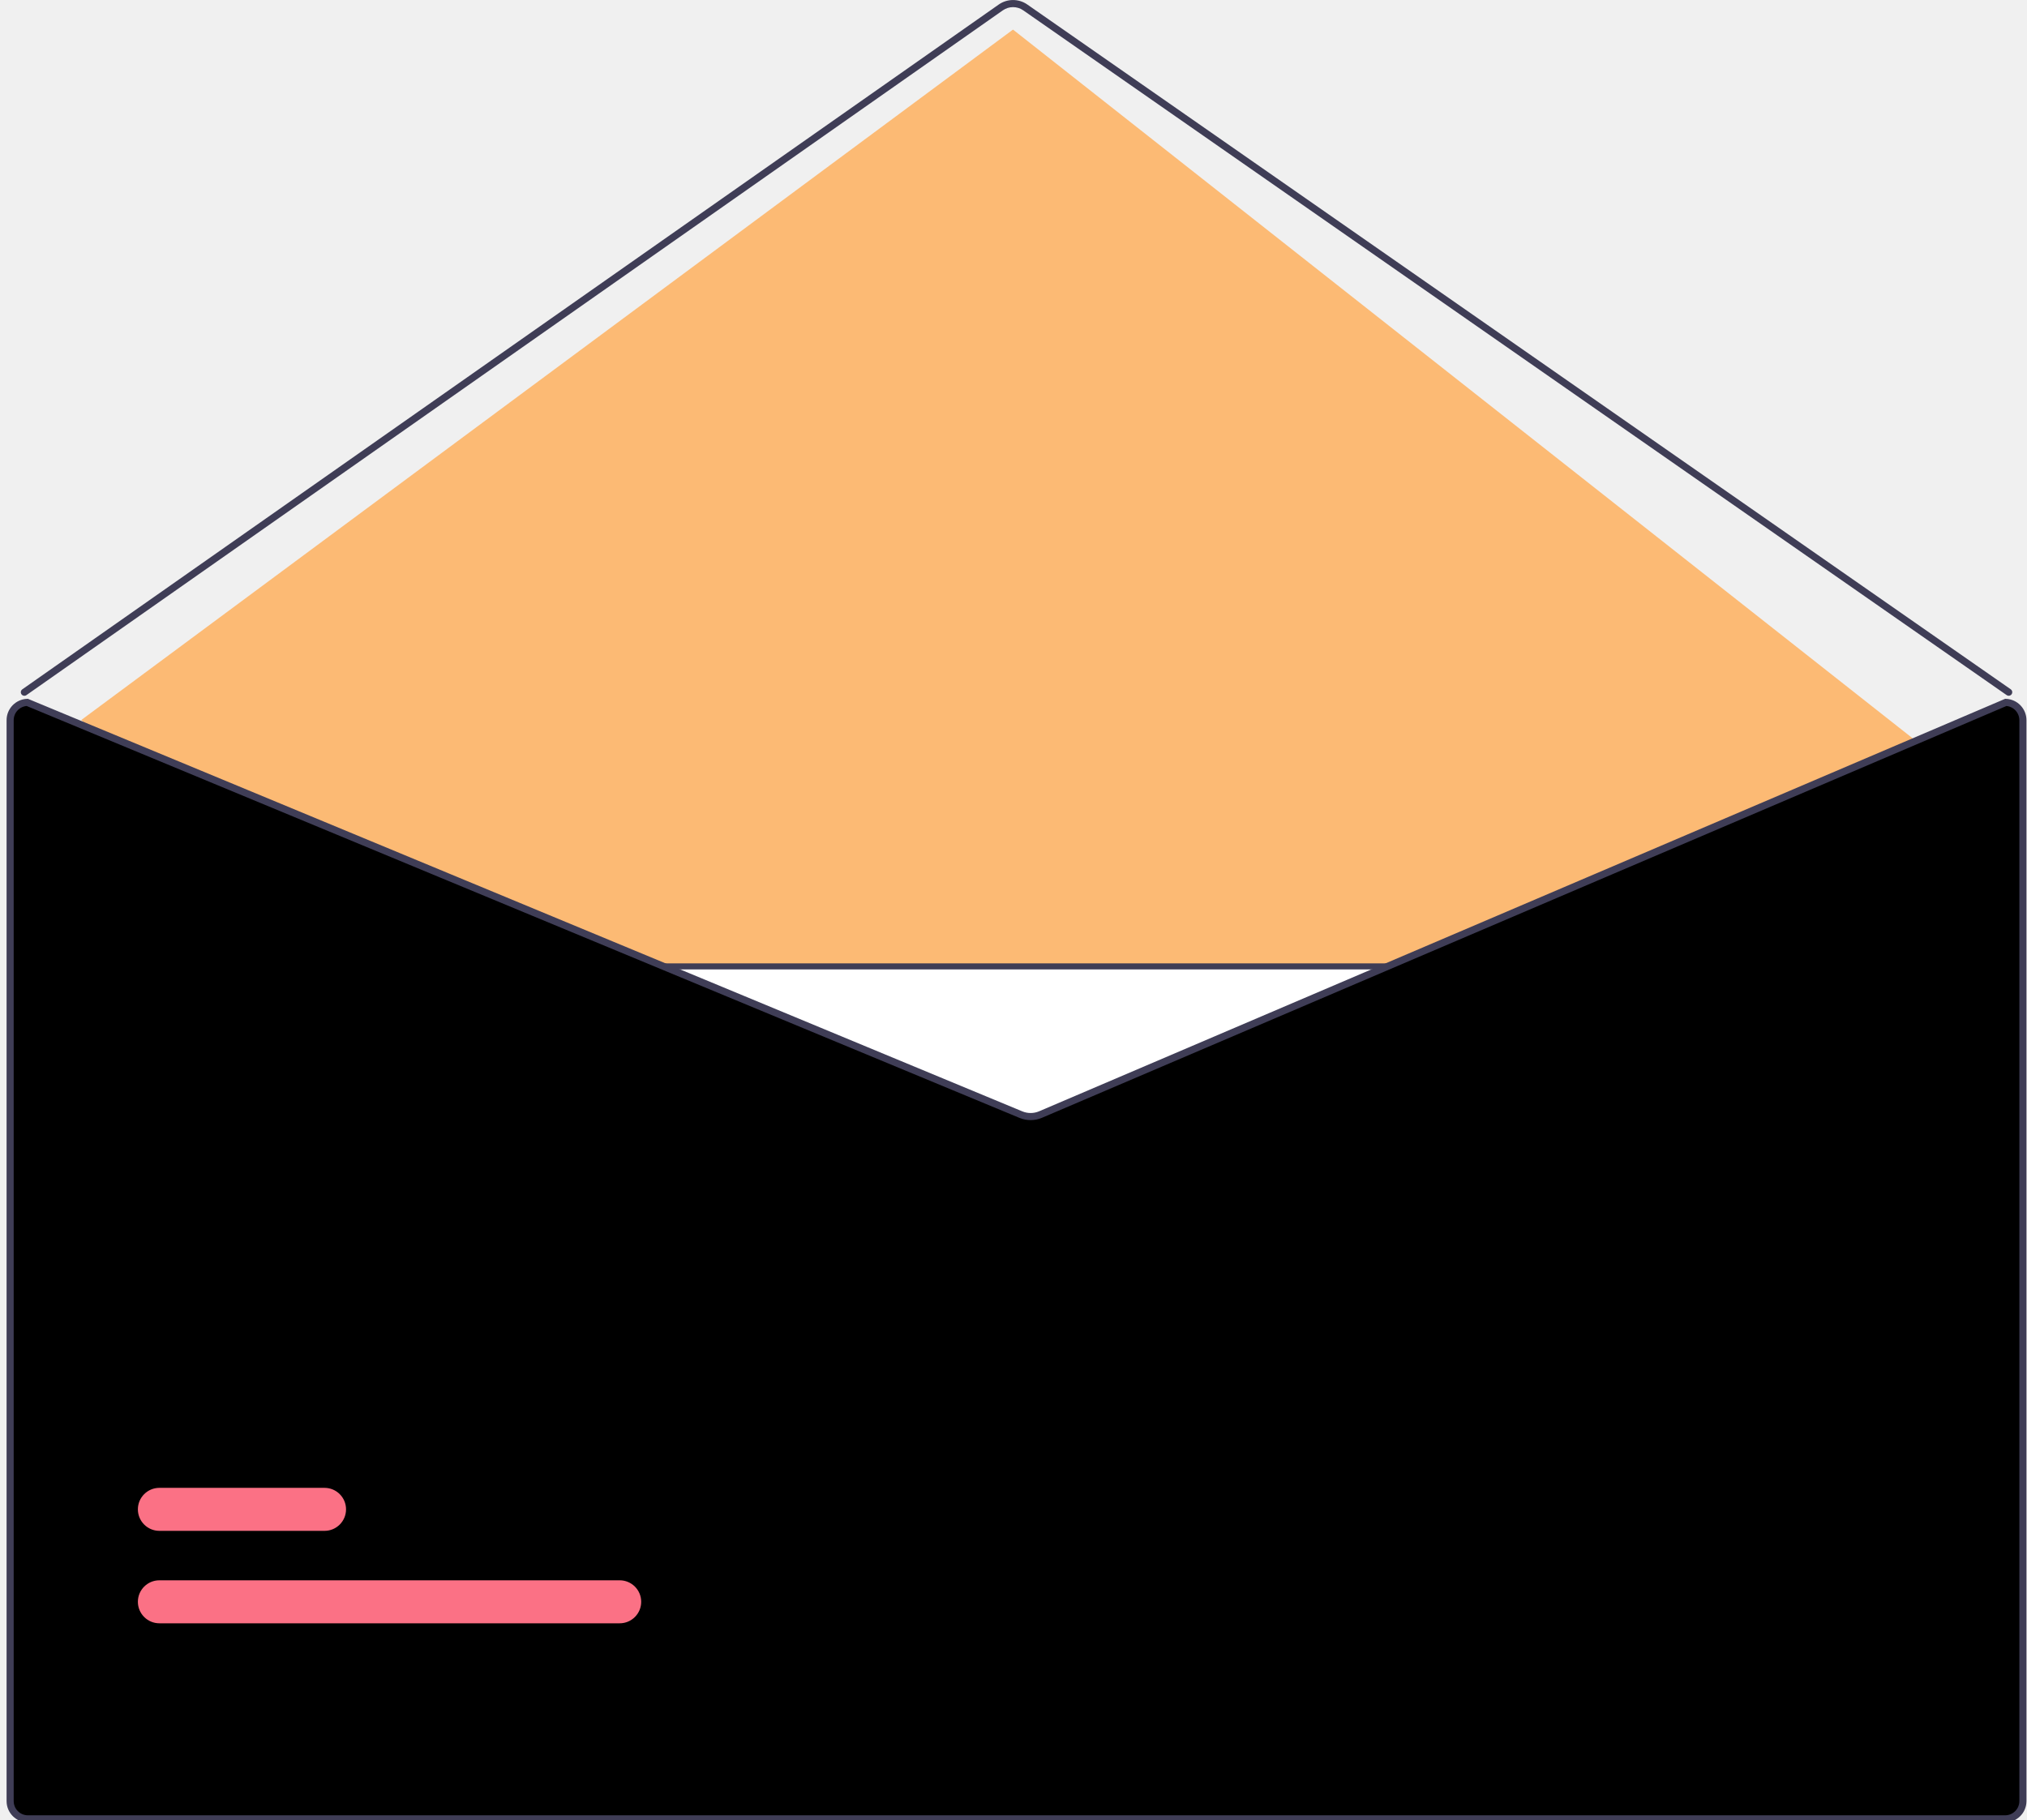
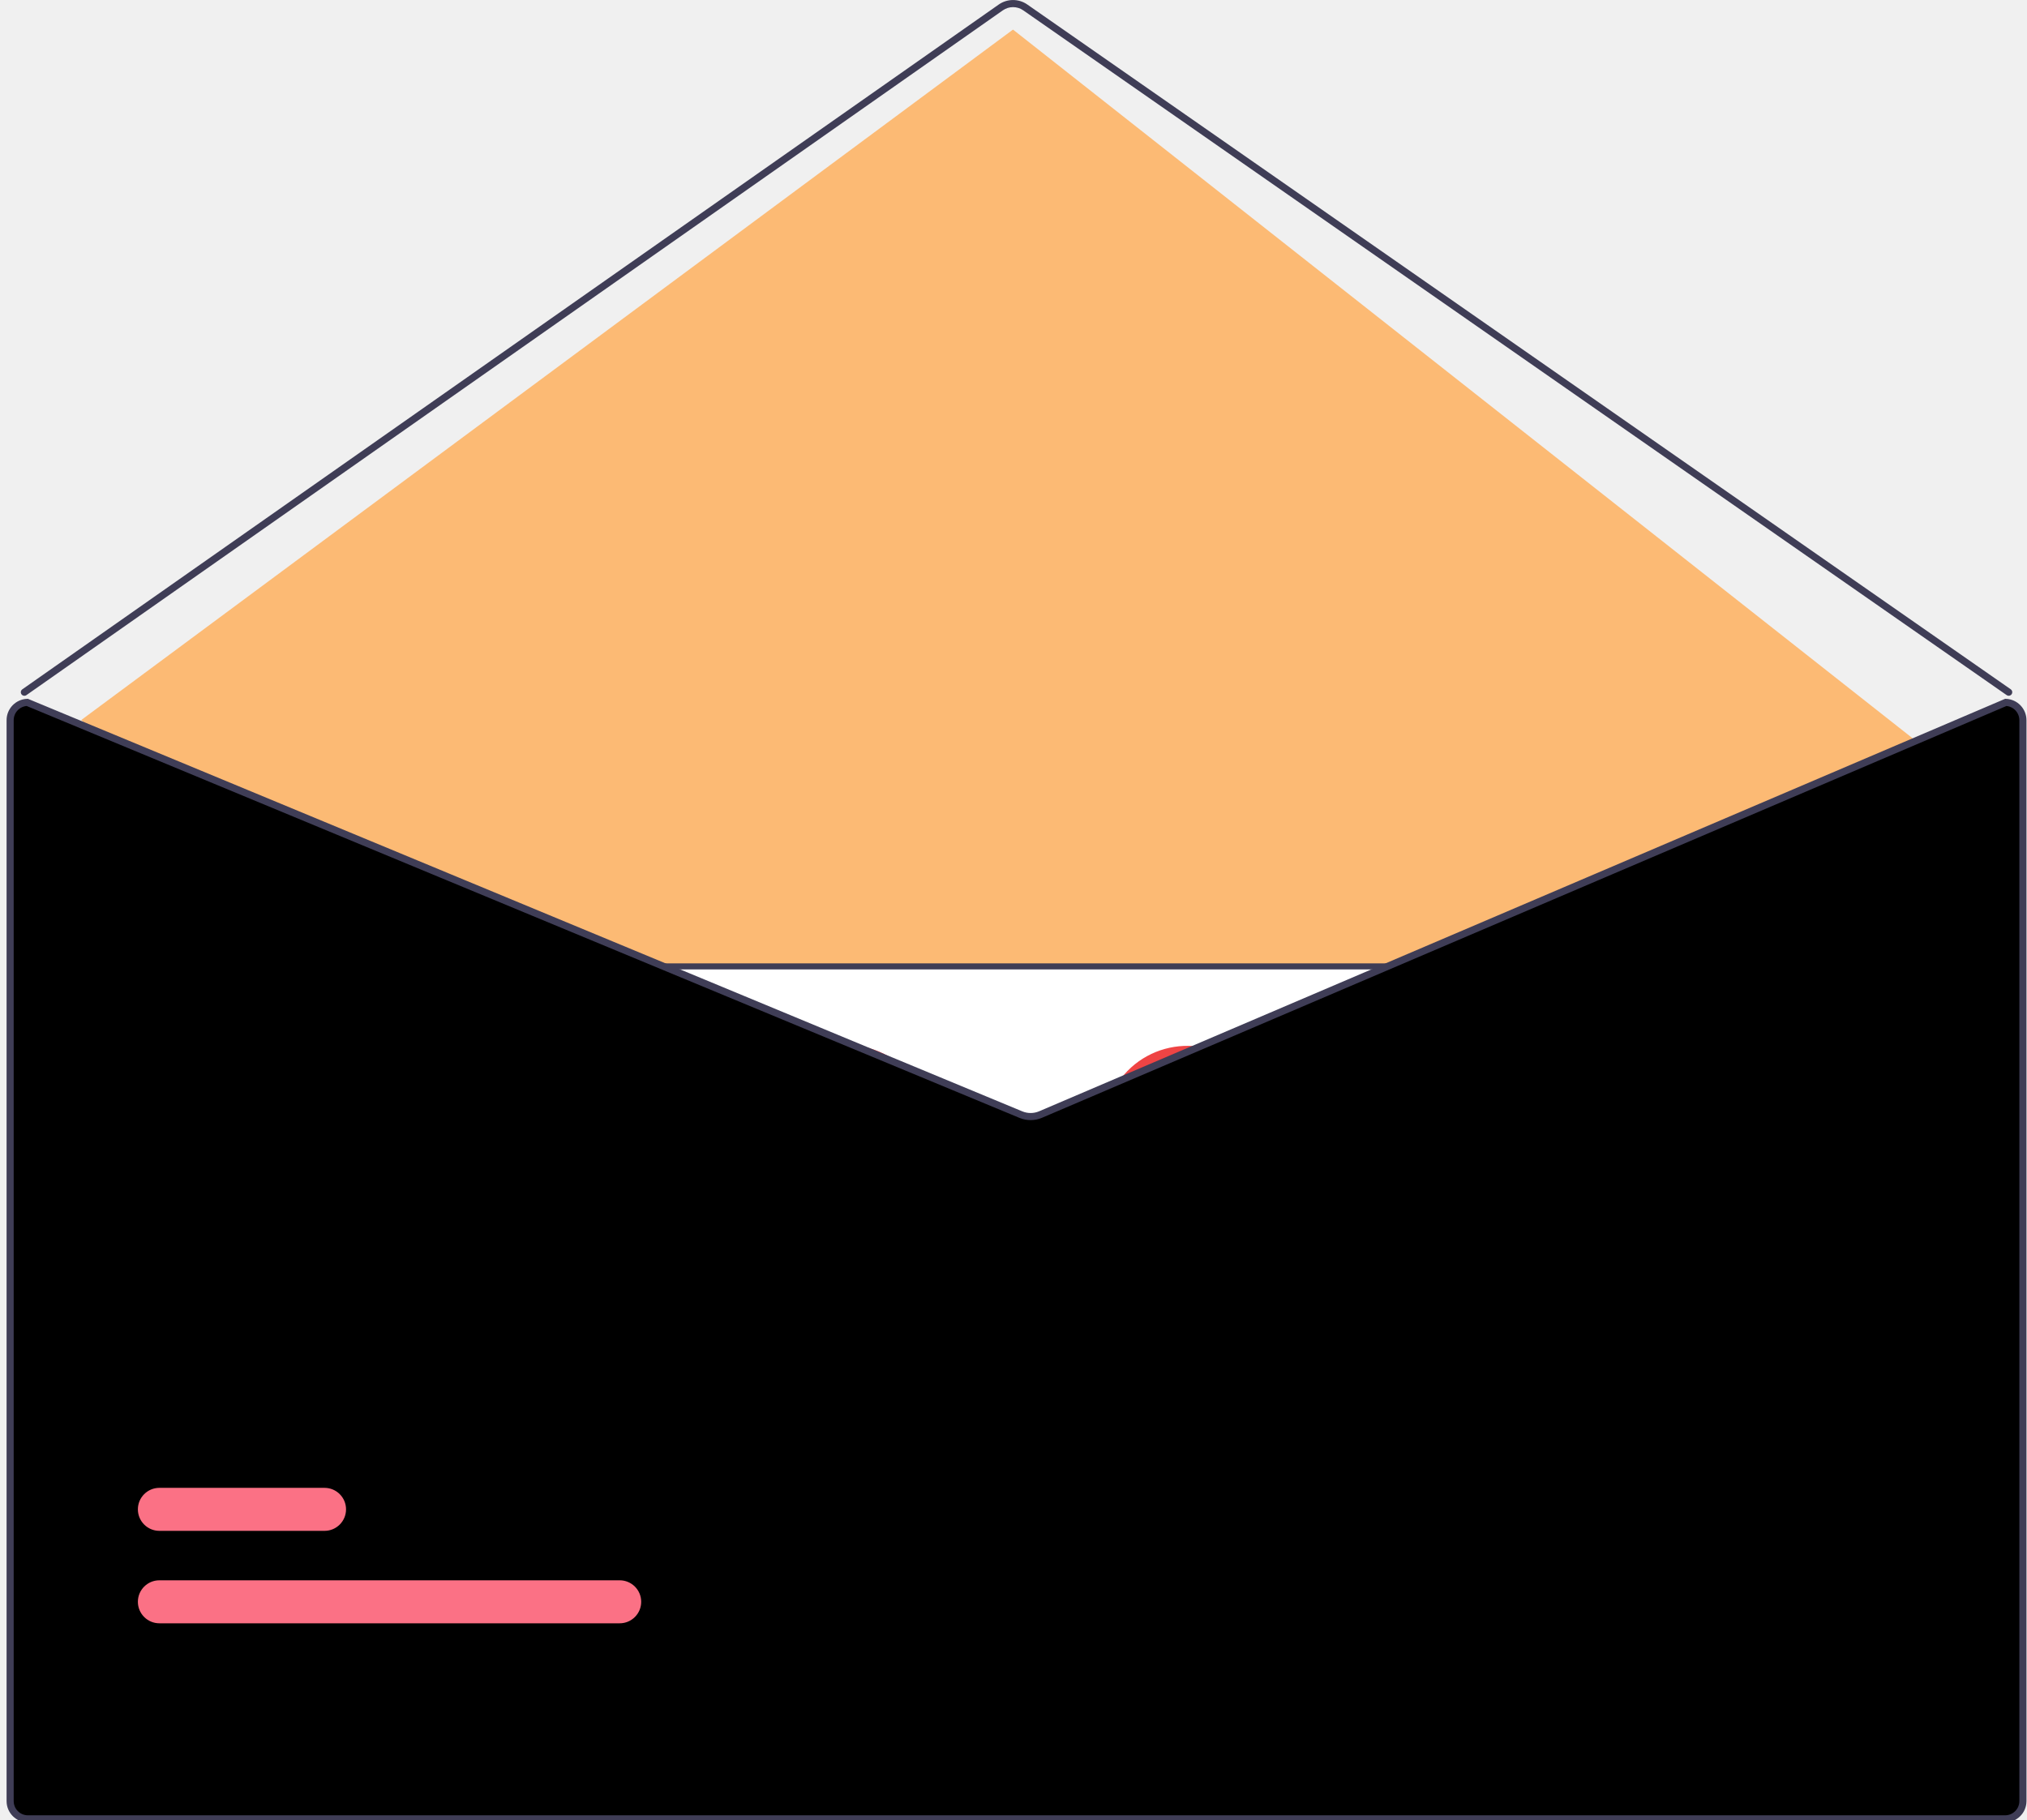
<svg xmlns="http://www.w3.org/2000/svg" width="570" height="511.68" data-name="Layer 1" version="1.1" viewBox="0 0 570 511.68">
  <path d="m564.86 195.68a0.997 0.997 0 0 1-0.572-0.18l-276.56-192.6a5.015 5.015 0 0 0-5.729 0.01l-274.57 192.59a1 1 0 0 1-1.148-1.638l274.57-192.59a7.022 7.022 0 0 1 8.02-0.013l276.56 192.6a1 1 0 0 1-0.572 1.82z" fill="#3f3d56" />
  <path d="m22.849 202.5 262.01-194.18 264 208-250.5 148.5-136-31z" fill="#fcba74" />
-   <path d="m-219.11 691.17h-0.2l-271.87 116.09a5.066 5.066 0 0 1-3.88 0.02l-162.05-67.23-117.62-48.8-0.18-0.08h-0.2a7.008 7.008 0 0 0-7 7v304a7.008 7.008 0 0 0 7 7h556a7.008 7.008 0 0 0 7-7v-304a7.008 7.008 0 0 0-7-7z" fill="#3f9a56" stroke="#688900" />
  <g class="envelope-result" stroke-width=".851">
    <path d="m287.95 513.39a6.435 6.435 0 0 1-2.441-0.479l-137.47-57.041v-178.55a5.962 5.962 0 0 1 5.955-5.955h263.73a5.962 5.962 0 0 1 5.955 5.955v178.67l-0.259 0.111-132.96 56.779a6.479 6.479 0 0 1-2.515 0.505z" fill="#fff" />
-     <path d="m264.64 462.75a23.395 23.395 0 0 1-14.077-4.676l-0.252-0.189-53.01-40.588a23.551 23.551 0 1 1 28.647-37.39l34.336 26.329 81.144-105.82a23.551 23.551 0 0 1 33.02-4.359l-0.504 0.686 0.517-0.676a23.578 23.578 0 0 1 4.359 33.021l-95.444 124.47a23.561 23.561 0 0 1-18.737 9.191z" fill="#fb7185" />
+     <path class="success-sign hidden" d="m264.64 462.75a23.395 23.395 0 0 1-14.077-4.676l-0.252-0.189-53.01-40.588a23.551 23.551 0 1 1 28.647-37.39l34.336 26.329 81.144-105.82a23.551 23.551 0 0 1 33.02-4.359l-0.504 0.686 0.517-0.676a23.578 23.578 0 0 1 4.359 33.021l-95.444 124.47a23.561 23.561 0 0 1-18.737 9.191z" fill="#10b981" />
+     <path class="error-sign hidden" d="m237.93 293.9c-4.905 0.02-9.847 1.564-14.066 4.74l0.514 0.68-0.527-0.668c-4.218 3.183-7.063 7.508-8.43 12.221-1.998 6.888-0.837 14.599 3.814 20.764l36.824 48.814-37.254 48.574c-11.563 17.8 2.139 32.916 6.717 34.445 18.848 8.525 27.133-1.155 31.607-6.969l28.379-37.01 29.1 38.574c14.066 15.895 32.29 6.726 34.986 2.723 13.248-15.888 6.133-26.454 1.725-32.318l-36.053-47.787 37.307-48.652c7.9-10.326 5.952-25.099-4.357-33.021l-0.518 0.676 0.504-0.686c-4.193-3.216-9.123-4.802-14.029-4.861-7.171-0.086-14.291 3.092-18.99 9.221l-29.367 38.291-28.965-38.393c-4.656-6.157-11.75-9.386-18.92-9.357z" fill="#ef4444" />
    <path d="m287.95 513.81a6.867 6.867 0 0 1-2.603-0.51l-137.74-57.151v-178.83a6.388 6.388 0 0 1 6.381-6.381h263.73a6.388 6.388 0 0 1 6.381 6.381v178.96l-133.47 57a6.9 6.9 0 0 1-2.682 0.539zm-138.64-58.797 136.68 56.715a5.205 5.205 0 0 0 3.971-0.024l132.44-56.556v-177.83a4.685 4.685 0 0 0-4.679-4.679h-263.73a4.685 4.685 0 0 0-4.679 4.679z" fill="#3f3d56" />
  </g>
  <path d="m568.85 506.54a5.002 5.002 0 0 1-5 5h-556a5.002 5.002 0 0 1-5-5v-304a5.011 5.011 0 0 1 4.81-5l118.19 49.04 161.28 66.92a7.12 7.12 0 0 0 5.44-0.03l156.28-66.74 115.2-49.19a5.016 5.016 0 0 1 4.8 5z" stroke="#3f3d56" stroke-width="2" />
  <path d="m174.26 456.54h-129.44a6.047 6.047 0 1 1 0-12.095h129.44a6.047 6.047 0 1 1 0 12.095zm-83-26h-46.44a6.047 6.047 0 1 1 0-12.095h46.44a6.047 6.047 0 1 1 0 12.095z" fill="#fb7185" />
</svg>
